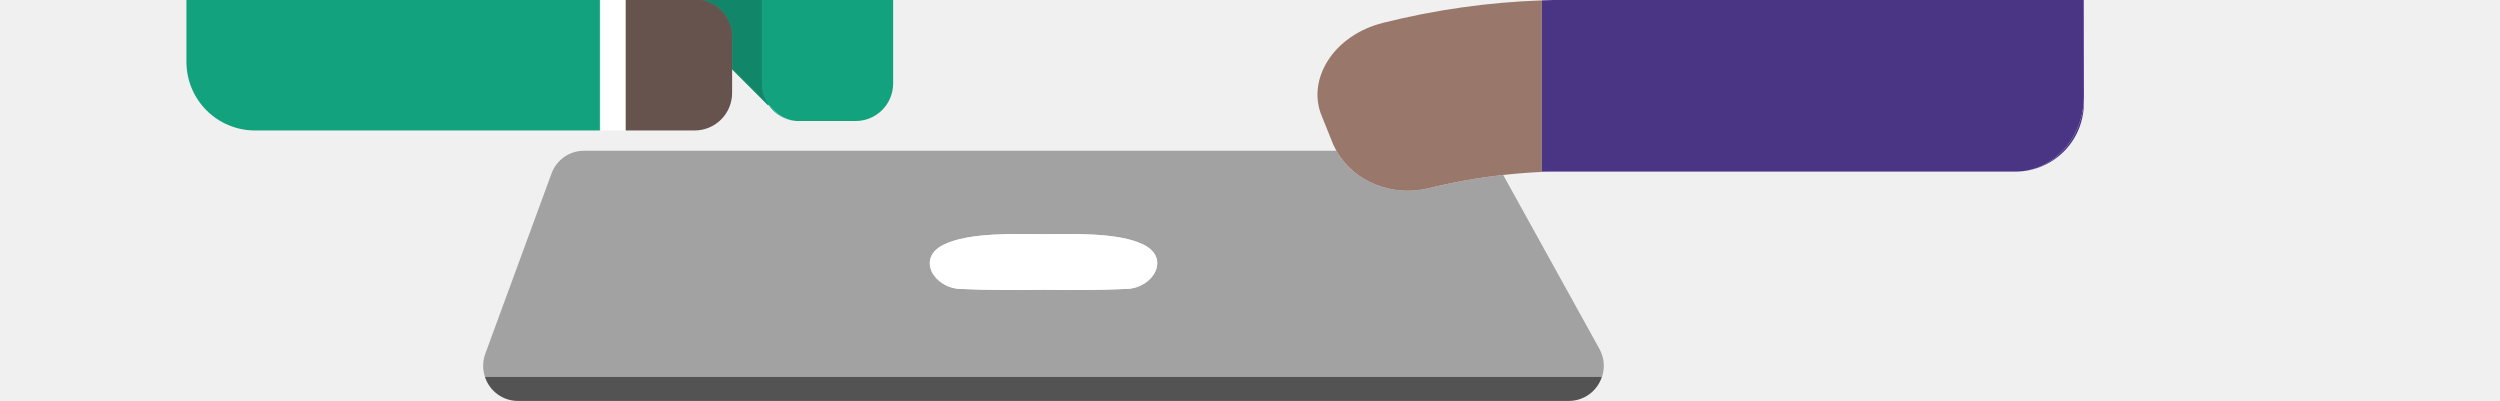
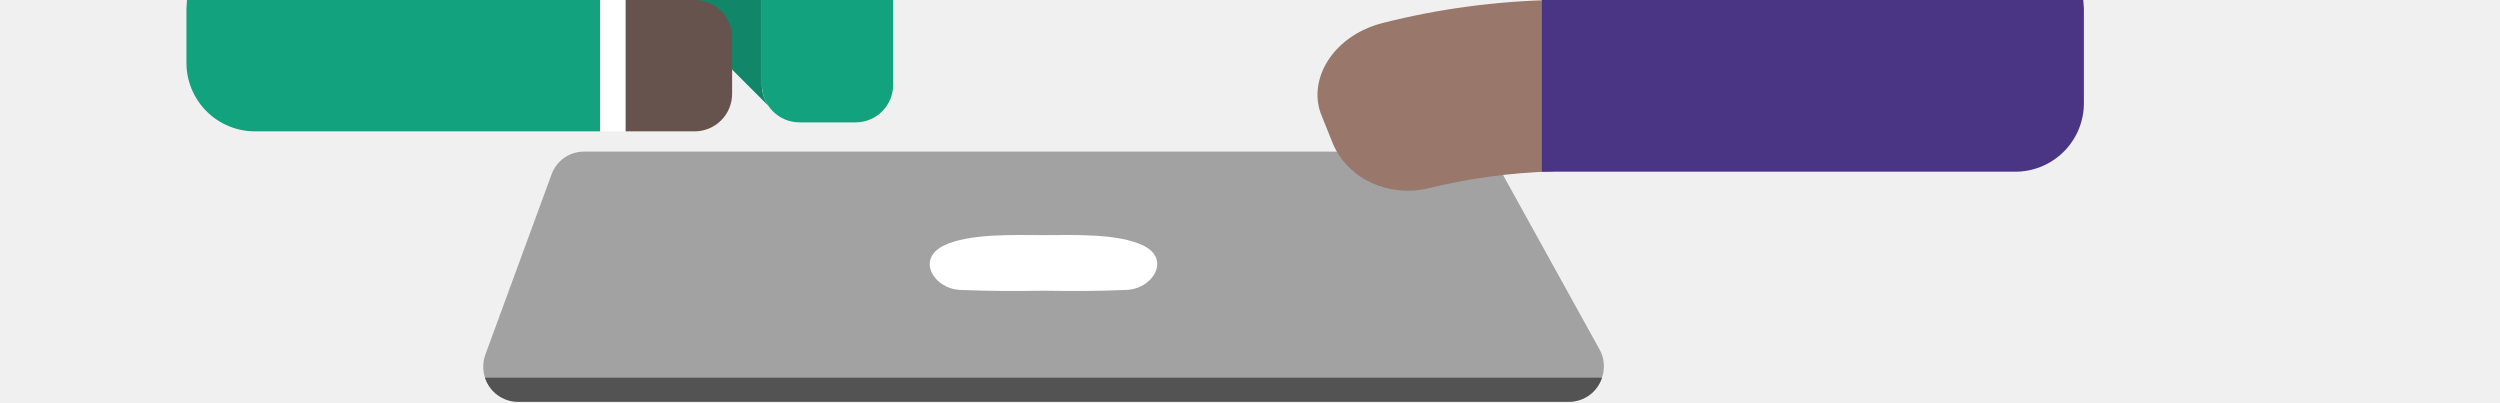
- <svg xmlns="http://www.w3.org/2000/svg" width="590" height="94.62" viewBox="0 0 590 94.62">
+ <svg xmlns="http://www.w3.org/2000/svg" id="Layer_1" data-name="Layer 1" viewBox="0 0 590 95">
  <defs>
-     <clipPath id="a">
-       <rect width="590" height="94.62" fill="none" />
-     </clipPath>
+     <style>.cls-1{fill:#a2a2a2;}.cls-2{fill:#fff;}.cls-3{fill:#535353;}.cls-4{fill:#118669;}.cls-5{fill:#12a27e;}.cls-6{fill:#66534d;}.cls-7{fill:#99776b;}.cls-8{fill:#4a3585;}</style>
  </defs>
-   <g clip-path="url(#a)">
-     <path d="M165.67,0a8.84,8.84,0,0,1,7.11,8.69V16.2l8.59,8.59a8.86,8.86,0,0,1-1.55-5V0" fill="#118669" stroke="#118669" stroke-miterlimit="10" stroke-width="0.25" />
-     <polyline points="141.62 0 141.62 30.79 147.65 30.79 147.65 0" fill="#fff" />
-     <path d="M315.4,35.58H137.86A8.14,8.14,0,0,0,130.14,41L114.51,83.53a8.34,8.34,0,0,0-.07,5.4H378.07a8.18,8.18,0,0,0-.59-6.56L354.75,41.29A135.85,135.85,0,0,0,337,44.46C328.59,46.44,319.56,43,315.4,35.58ZM265.87,68.19c-6.46.29-13,.29-19.58.19-6.56.1-13.12.1-19.59-.19-6.27-.19-10.51-7.24-4-10.42,6-3,17-2.51,23.54-2.51h.19c6.66,0,17.56-.48,23.54,2.51C276.29,61,272.14,68,265.87,68.19Z" fill="#a2a2a2" />
-     <path d="M269.92,57.77c-6-3-16.88-2.51-23.54-2.51h-.19c-6.56,0-17.56-.48-23.54,2.51-6.46,3.18-2.22,10.23,4,10.42,6.47.29,13,.29,19.59.19,6.56.1,13.12.1,19.58-.19C272.14,68,276.29,61,269.92,57.77Z" fill="#fff" />
-     <path d="M122.23,94.62h248a8.21,8.21,0,0,0,7.82-5.69H114.44A8.2,8.2,0,0,0,122.23,94.62Z" fill="#535353" />
-     <path d="M363.88,40.5V.09a179.19,179.19,0,0,0-37.43,5.29c-12,3-18.14,13.61-14.47,22.1.87,2.22,1.74,4.34,2.6,6.47a17.73,17.73,0,0,0,.82,1.63C319.56,43,328.59,46.44,337,44.46a135.85,135.85,0,0,1,17.78-3.17c3.57-.4,7.17-.66,10.78-.79Z" fill="#99776b" />
-     <path d="M475.59,40.5A16.18,16.18,0,0,0,491.8,24.3V22.68C491.8,32.54,484.56,40.5,475.59,40.5Z" fill="#4a3585" />
-     <polyline points="491.75 0 491.8 22.68 491.8 0" fill="#4a3585" />
-     <path d="M491.75,0H366.55l-2.67.09V40.5H475.59c9,0,16.21-8,16.21-17.82Z" fill="#4a3585" />
-     <path d="M181.37,24.79a8.86,8.86,0,0,0,6.57,3.8A8.5,8.5,0,0,1,182.62,26Z" fill="#12a27e" />
-     <path d="M200.19,0H179.82V19.76a8.86,8.86,0,0,0,1.55,5L182.62,26a8.5,8.5,0,0,0,5.32,2.56h.17a5.85,5.85,0,0,0,.59,0h13.21a8.85,8.85,0,0,0,8.87-8.88V0Z" fill="#12a27e" />
-     <path d="M165.67,0h-18V30.79H163.9a8.85,8.85,0,0,0,8.88-8.87V8.69A8.84,8.84,0,0,0,165.67,0Z" fill="#66534d" />
-     <path d="M44,0V14.59a16.18,16.18,0,0,0,16.22,16.2h81.2V0" fill="#12a27e" />
-     <polyline points="141.41 0 141.41 30.79 141.62 30.79 141.62 0" fill="#12a27e" />
-   </g>
+   <path class="cls-1" d="M378.07,89.13a8.21,8.21,0,0,1-7.82,5.69h-248a8.2,8.2,0,0,1-7.79-5.69,8.34,8.34,0,0,1,.07-5.4l15.63-42.55a8.13,8.13,0,0,1,7.72-5.4H346.71A8.32,8.32,0,0,1,354,40l.75,1.36,22.78,41.18A8.18,8.18,0,0,1,378.07,89.13Z" />
+   <path class="cls-2" d="M269.92,58c-6-3-16.88-2.51-23.54-2.51h-.19c-6.56,0-17.56-.48-23.54,2.51-6.46,3.18-2.22,10.22,4,10.42,6.47.29,13,.29,19.59.19,6.56.1,13.12.1,19.58-.19C272.14,68.19,276.29,61.15,269.92,58Z" />
+   <path class="cls-3" d="M378.07,89.13a8.21,8.21,0,0,1-7.82,5.69h-248a8.2,8.2,0,0,1-7.79-5.69Z" />
+   <path class="cls-4" d="M181.36,25l-25-25h23.43V20A8.86,8.86,0,0,0,181.36,25Z" />
+   <path class="cls-5" d="M200,0H179.82V20a8.86,8.86,0,0,0,8.88,8.88h13.21A8.85,8.85,0,0,0,210.78,20V0Z" />
+   <rect class="cls-2" x="141.41" width="6.68" height="30.97" />
+   <path class="cls-6" d="M172.78,8.87V22.1A8.85,8.85,0,0,1,163.9,31H147.65V0H163.9A8.85,8.85,0,0,1,172.78,8.87Z" />
+   <path class="cls-5" d="M141.62,0V31H60.21A16.18,16.18,0,0,1,44,14.77V2l.13-2Z" />
+   <path class="cls-7" d="M366.55,0V40.46a139.91,139.91,0,0,0-29.58,4c-9,2.13-18.71-2-22.39-10.51-.86-2.13-1.73-4.25-2.6-6.47-3.67-8.49,2.51-19.1,14.47-22.09A178.5,178.5,0,0,1,366.55,0Z" />
+   <path class="cls-8" d="M363.88,40.52H475.59A16.18,16.18,0,0,0,491.8,24.31V2l-.15-2H363.88Z" />
</svg>
